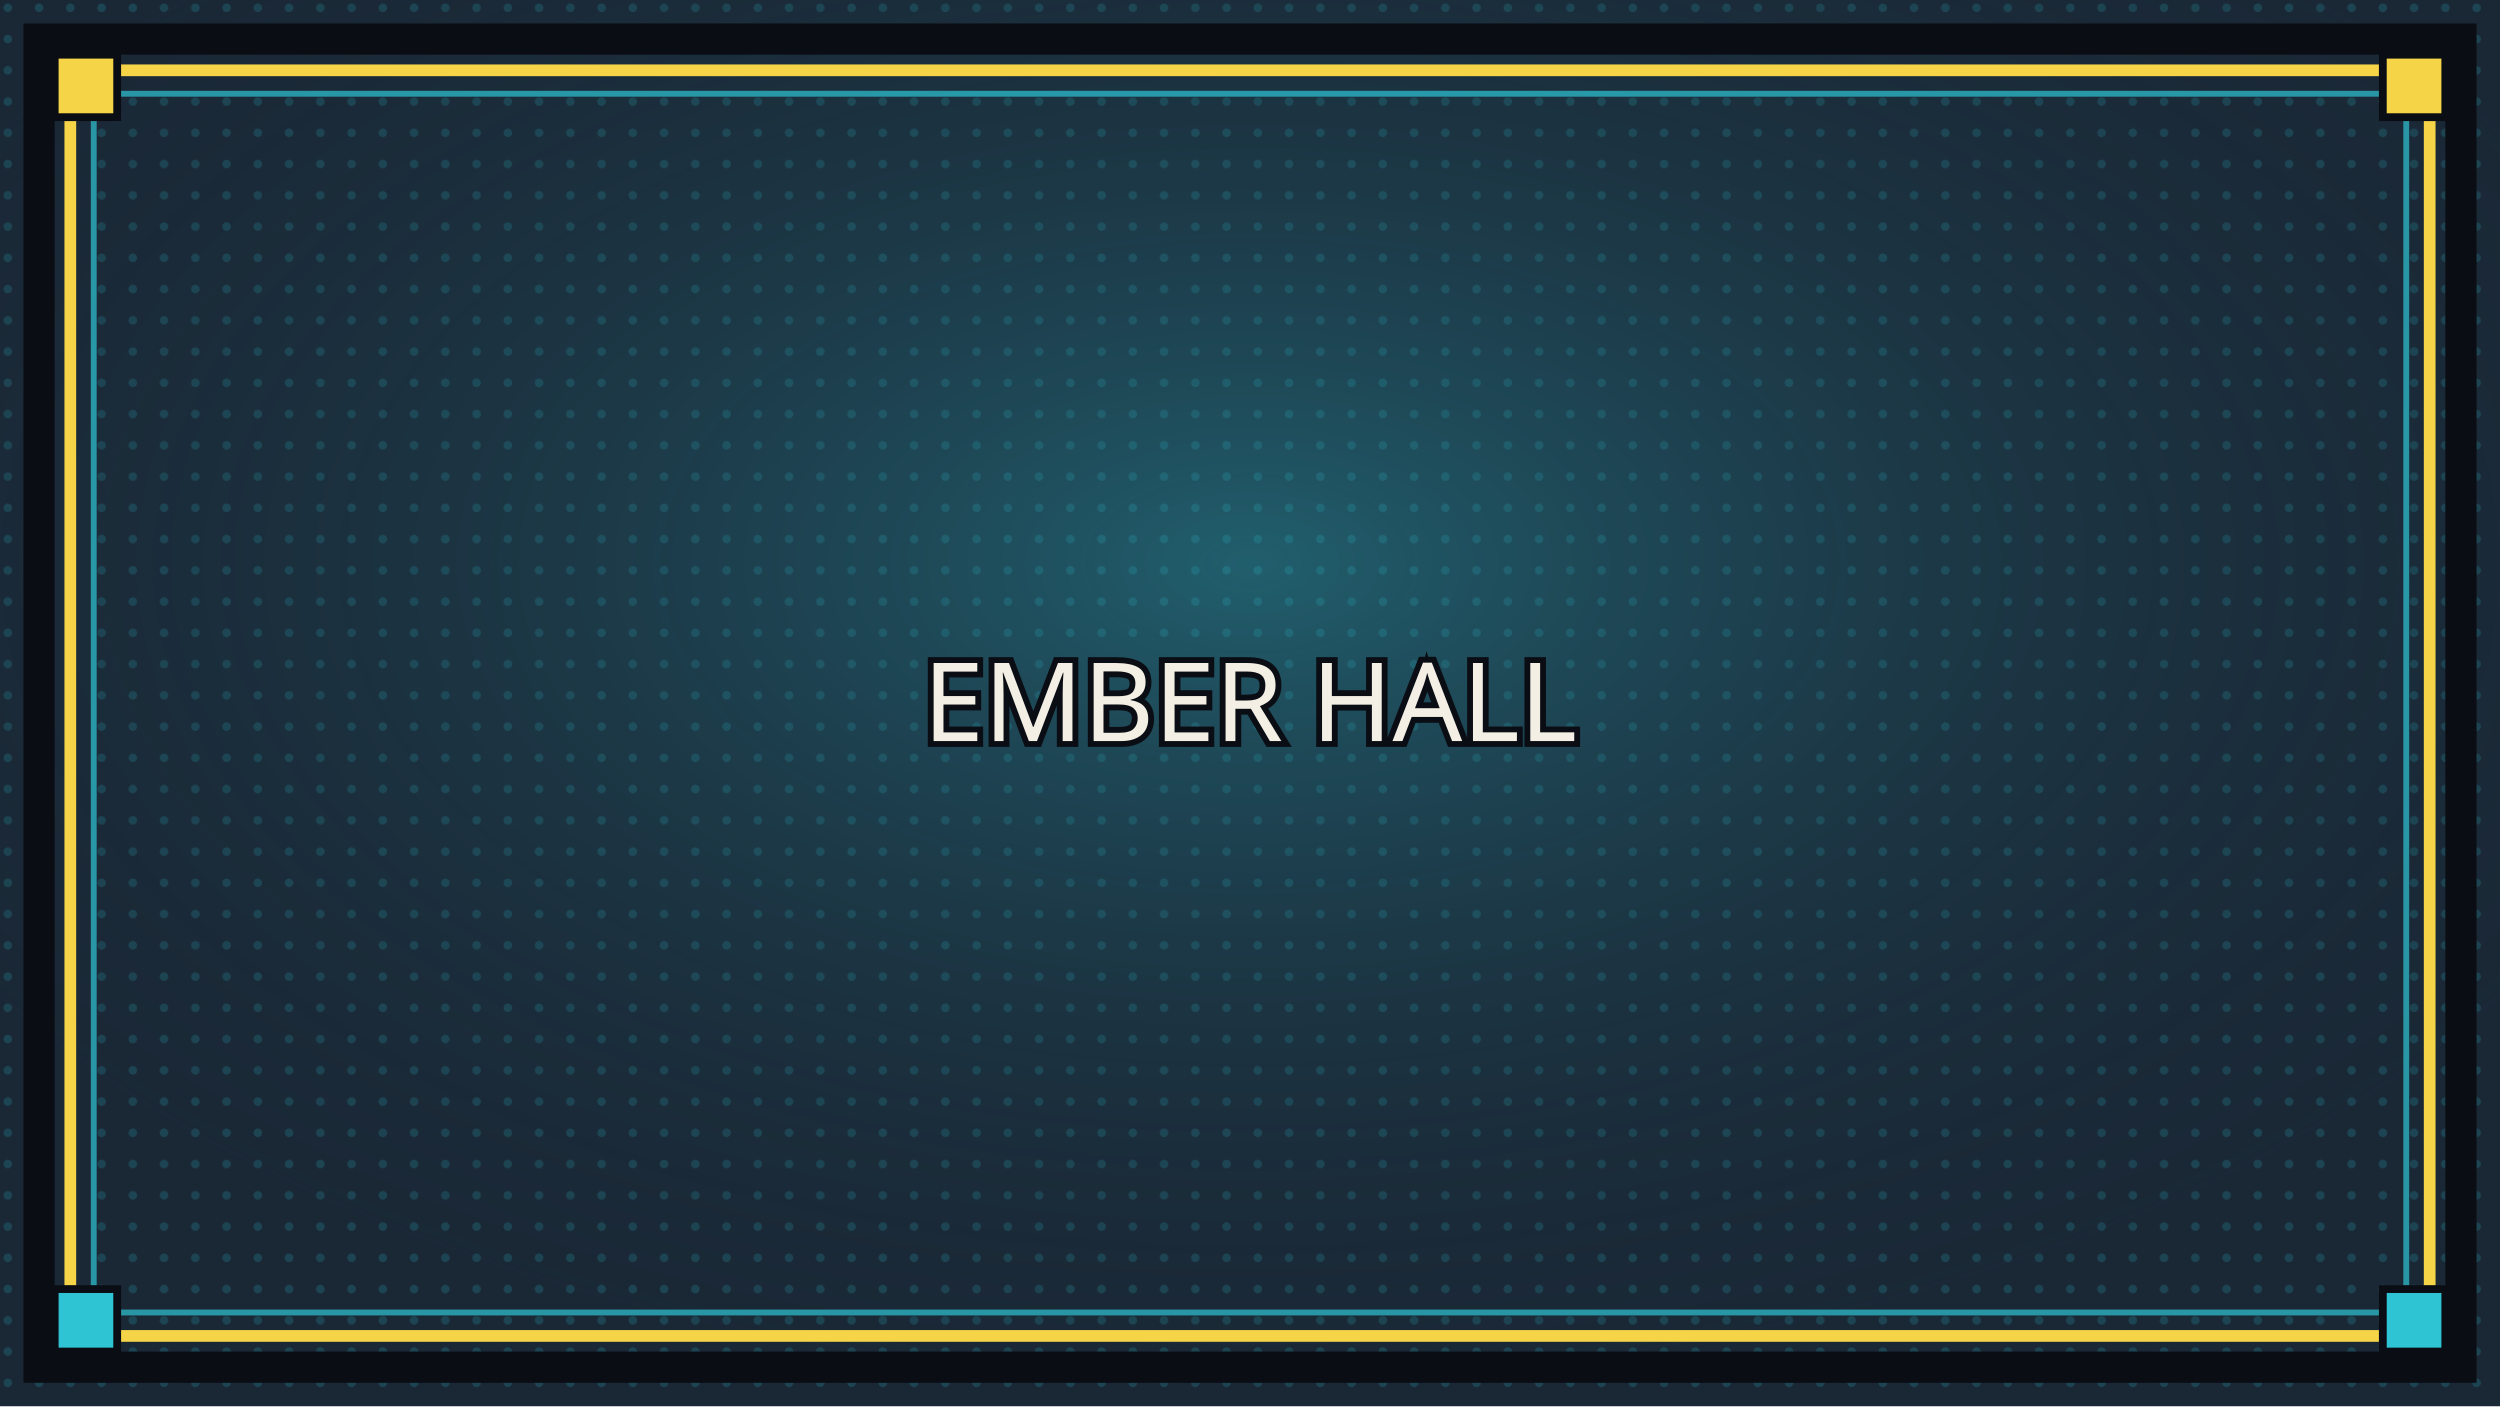
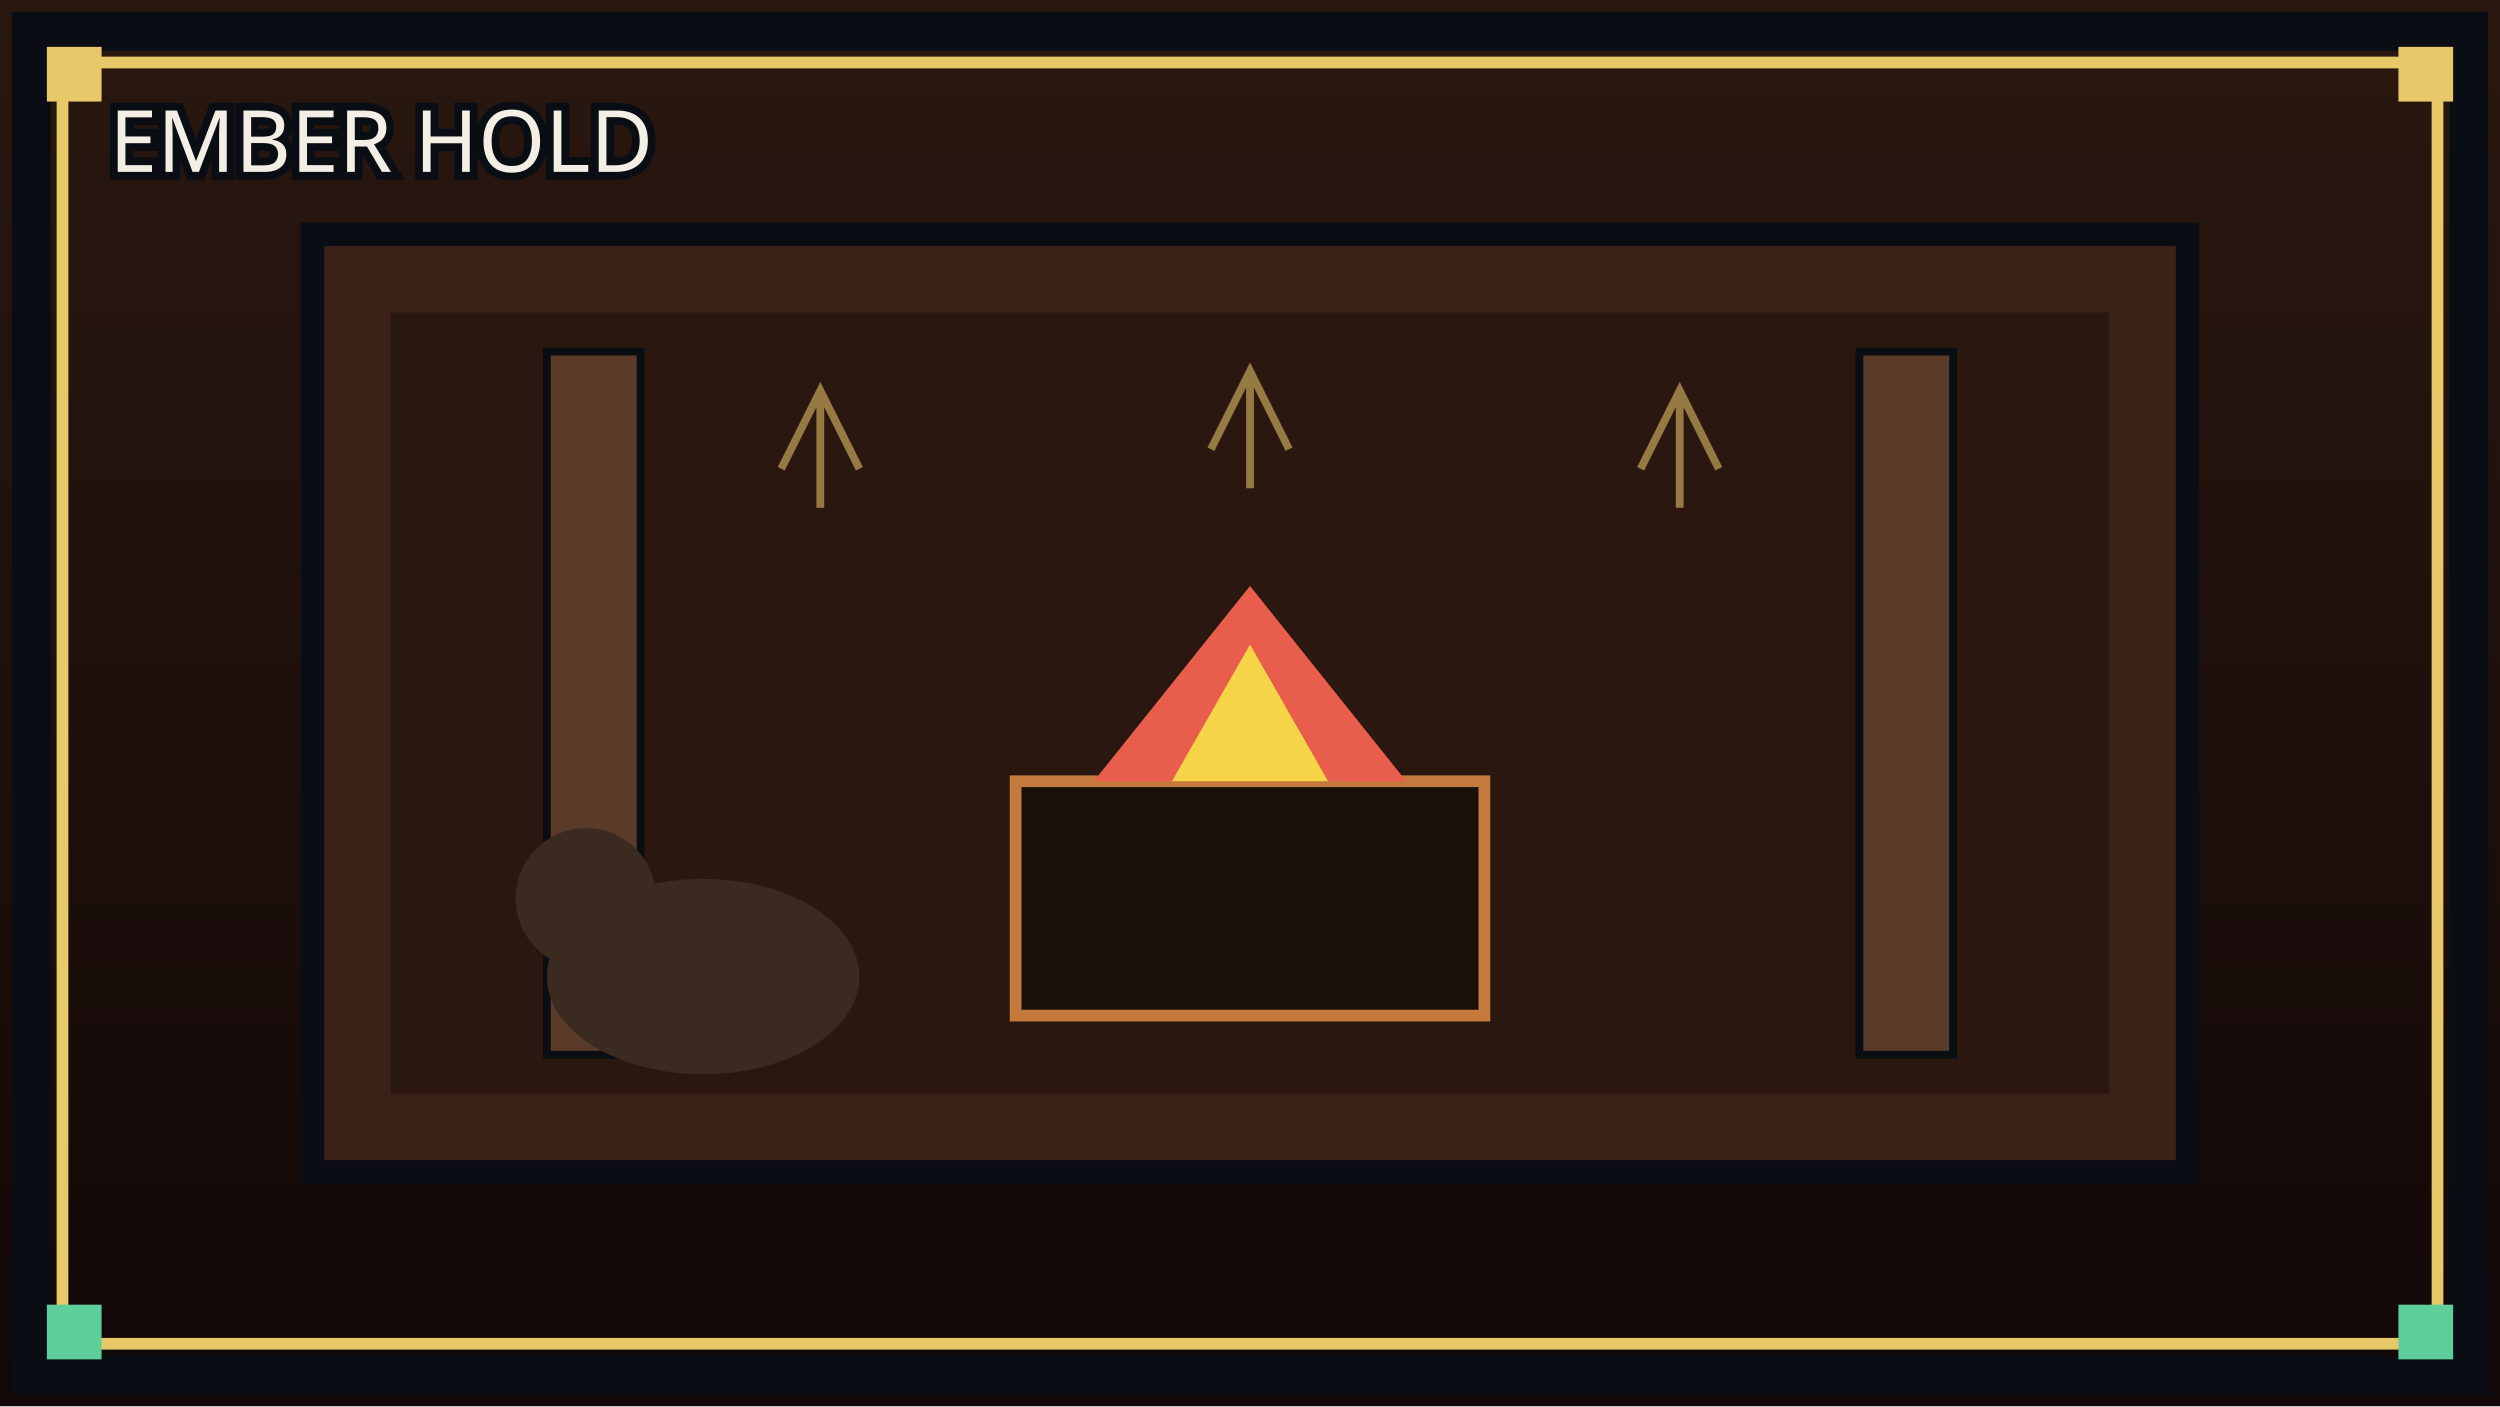
<svg xmlns="http://www.w3.org/2000/svg" width="640" height="360" viewBox="0 0 640 360" fill="none">
  <defs>
-     <pattern id="ht" width="8" height="8" patternUnits="userSpaceOnUse">
-       <circle cx="2" cy="2" r="1.1" fill="#2ec4d4" fill-opacity="0.18" />
-     </pattern>
-     <radialGradient id="g" cx="50%" cy="40%" r="60%">
-       <stop offset="0%" stop-color="#2ec4d4" stop-opacity="0.35" />
-       <stop offset="100%" stop-color="#1a2836" stop-opacity="0" />
-     </radialGradient>
+     <linearGradient id="sky" x1="0" y1="0" x2="0" y2="1">
+       <stop offset="0%" stop-color="#2a1810" />
+       <stop offset="100%" stop-color="#120808" />
+     </linearGradient>
  </defs>
-   <rect width="640" height="360" fill="#1a2836" />
-   <rect width="640" height="360" fill="url(#ht)" />
-   <rect width="640" height="360" fill="url(#g)" />
-   <rect x="10" y="10" width="620" height="340" fill="none" stroke="#0a0e14" stroke-width="8" />
-   <rect x="18" y="18" width="604" height="324" fill="none" stroke="#f5d547" stroke-width="3" />
-   <rect x="24" y="24" width="592" height="312" fill="none" stroke="#2ec4d4" stroke-width="1.5" opacity="0.7" />
-   <rect x="14" y="14" width="16" height="16" fill="#f5d547" stroke="#0a0e14" stroke-width="2" />
-   <rect x="610" y="14" width="16" height="16" fill="#f5d547" stroke="#0a0e14" stroke-width="2" />
-   <rect x="14" y="330" width="16" height="16" fill="#2ec4d4" stroke="#0a0e14" stroke-width="2" />
-   <rect x="610" y="330" width="16" height="16" fill="#2ec4d4" stroke="#0a0e14" stroke-width="2" />
-   <text x="320" y="180" text-anchor="middle" dominant-baseline="middle" font-family="Impact, Arial Black, sans-serif" font-size="28" fill="#f4efe4" stroke="#0a0e14" stroke-width="3" paint-order="stroke">EMBER HALL</text>
+   <rect width="640" height="360" fill="url(#sky)" />
+   <rect x="80" y="60" width="480" height="240" fill="#3a2218" stroke="#0a0e14" stroke-width="6" />
+   <rect x="100" y="80" width="440" height="200" fill="#2a1810" />
+   <rect x="140" y="90" width="24" height="180" fill="#5a3a28" stroke="#0a0e14" stroke-width="2" />
+   <rect x="476" y="90" width="24" height="180" fill="#5a3a28" stroke="#0a0e14" stroke-width="2" />
+   <rect x="260" y="200" width="120" height="60" fill="#1a1008" stroke="#c47a3d" stroke-width="3" />
+   <path d="M280 200 L320 150 L360 200Z" fill="#e85d4c" />
+   <path d="M300 200 L320 165 L340 200Z" fill="#f5d547" />
+   <g stroke="#c4a35a" stroke-width="2" fill="none" opacity="0.7">
+     <path d="M200 120 L210 100 L220 120 M210 100 L210 130" />
+     <path d="M310 115 L320 95 L330 115 M320 95 L320 125" />
+     <path d="M420 120 L430 100 L440 120 M430 100 L430 130" />
+   </g>
+   <ellipse cx="180" cy="250" rx="40" ry="25" fill="#3a2a20" />
+   <circle cx="150" cy="230" r="18" fill="#3a2a20" />
+   <rect x="8" y="8" width="624" height="344" fill="none" stroke="#0a0e14" stroke-width="10" />
+   <rect x="16" y="16" width="608" height="328" fill="none" stroke="#e8c96a" stroke-width="3" />
+   <rect x="12" y="12" width="14" height="14" fill="#e8c96a" />
+   <rect x="614" y="12" width="14" height="14" fill="#e8c96a" />
+   <rect x="12" y="334" width="14" height="14" fill="#5ecf9a" />
+   <rect x="614" y="334" width="14" height="14" fill="#5ecf9a" />
+   <text x="28" y="44" font-family="Impact, Arial Black, sans-serif" font-size="22" fill="#f4efe4" stroke="#0a0e14" stroke-width="4" paint-order="stroke">EMBER HOLD</text>
</svg>
